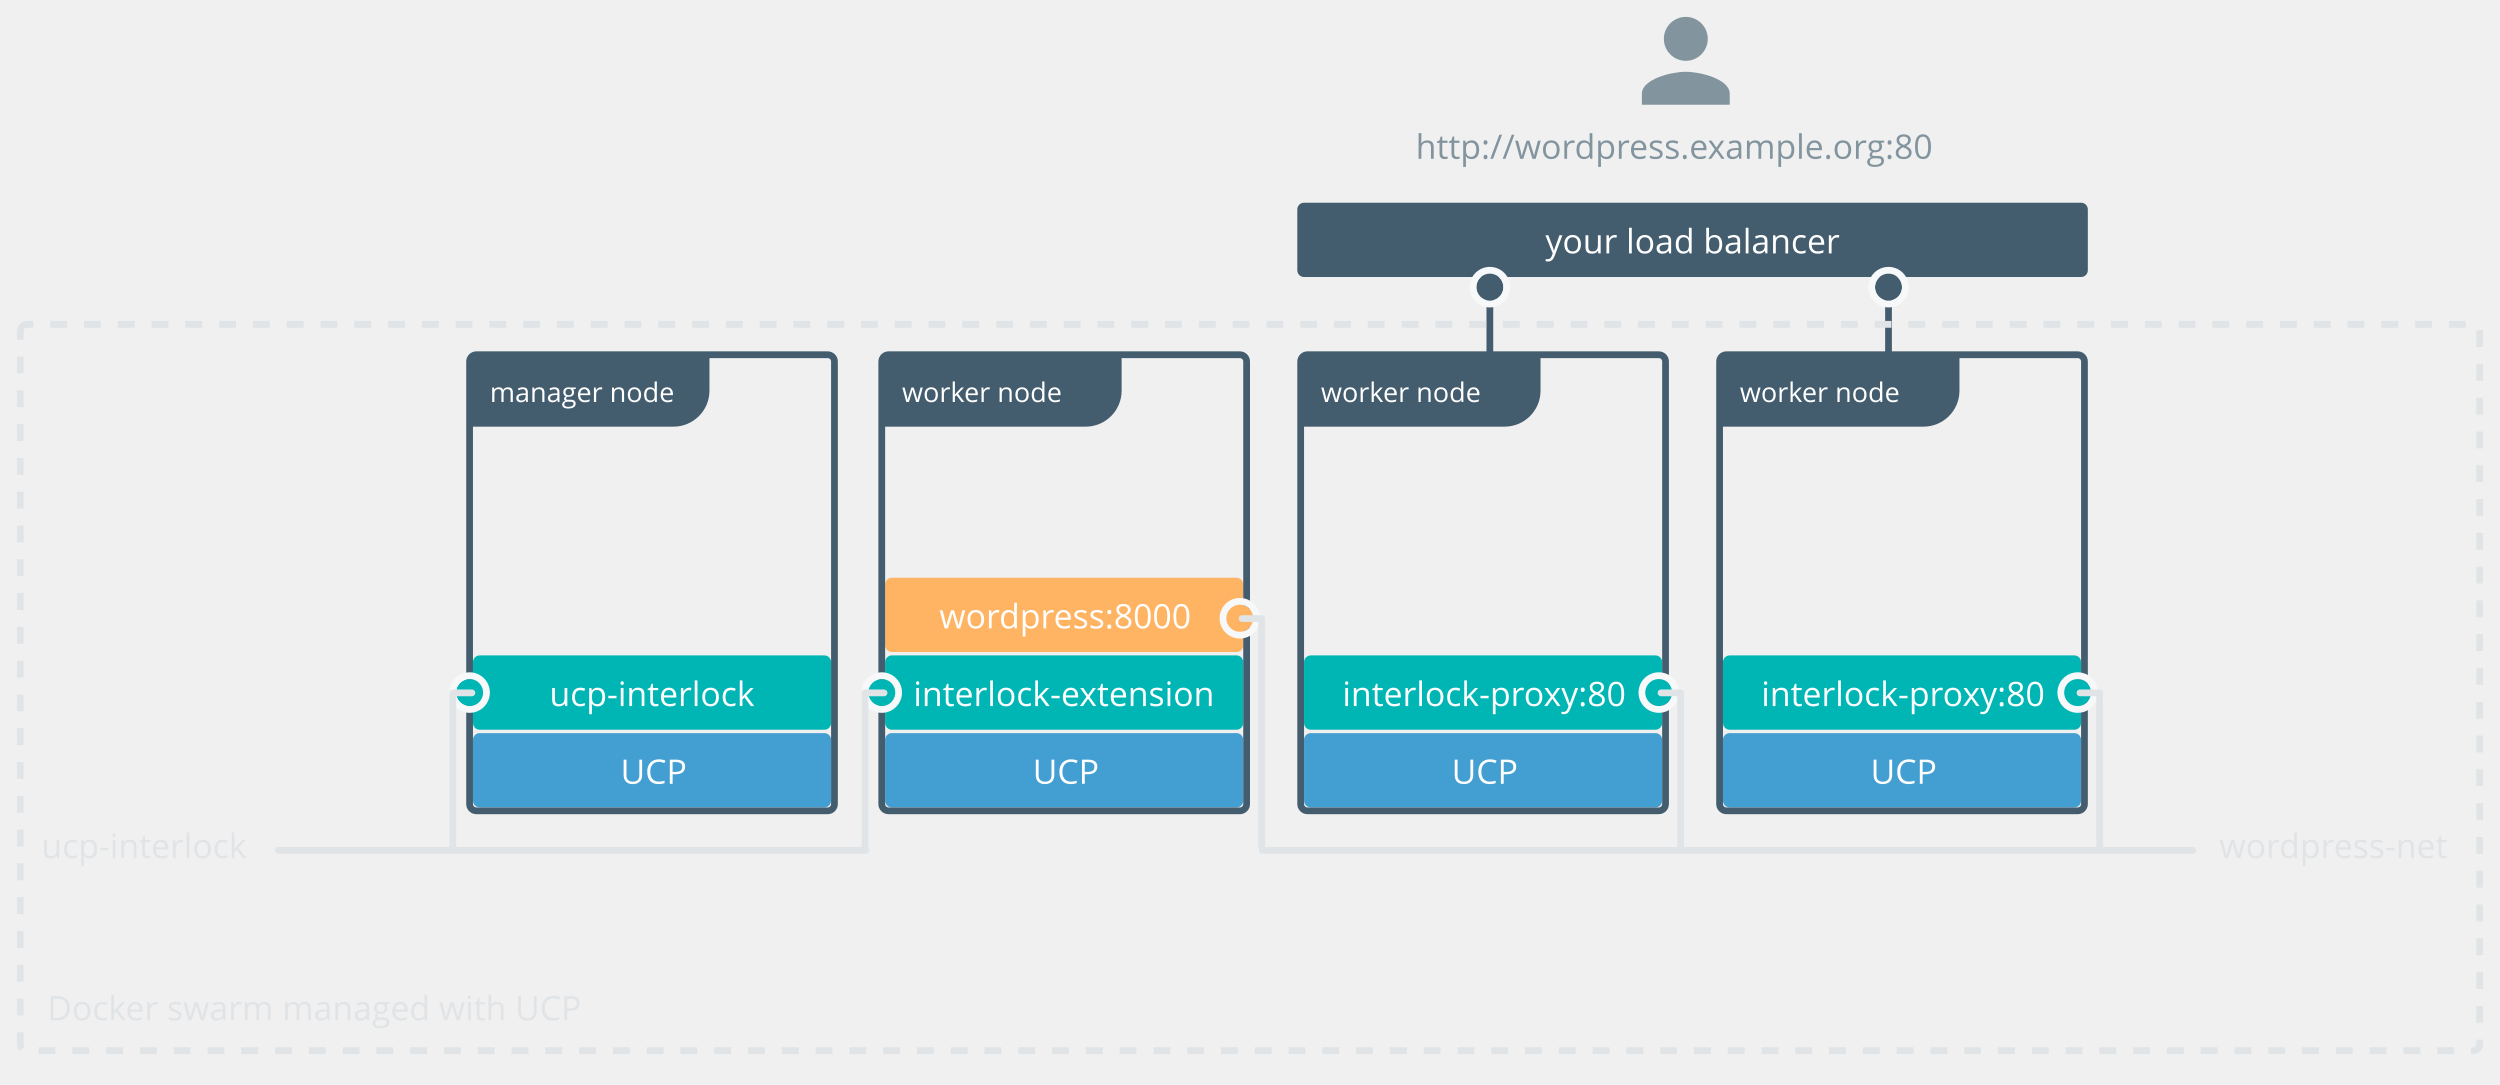
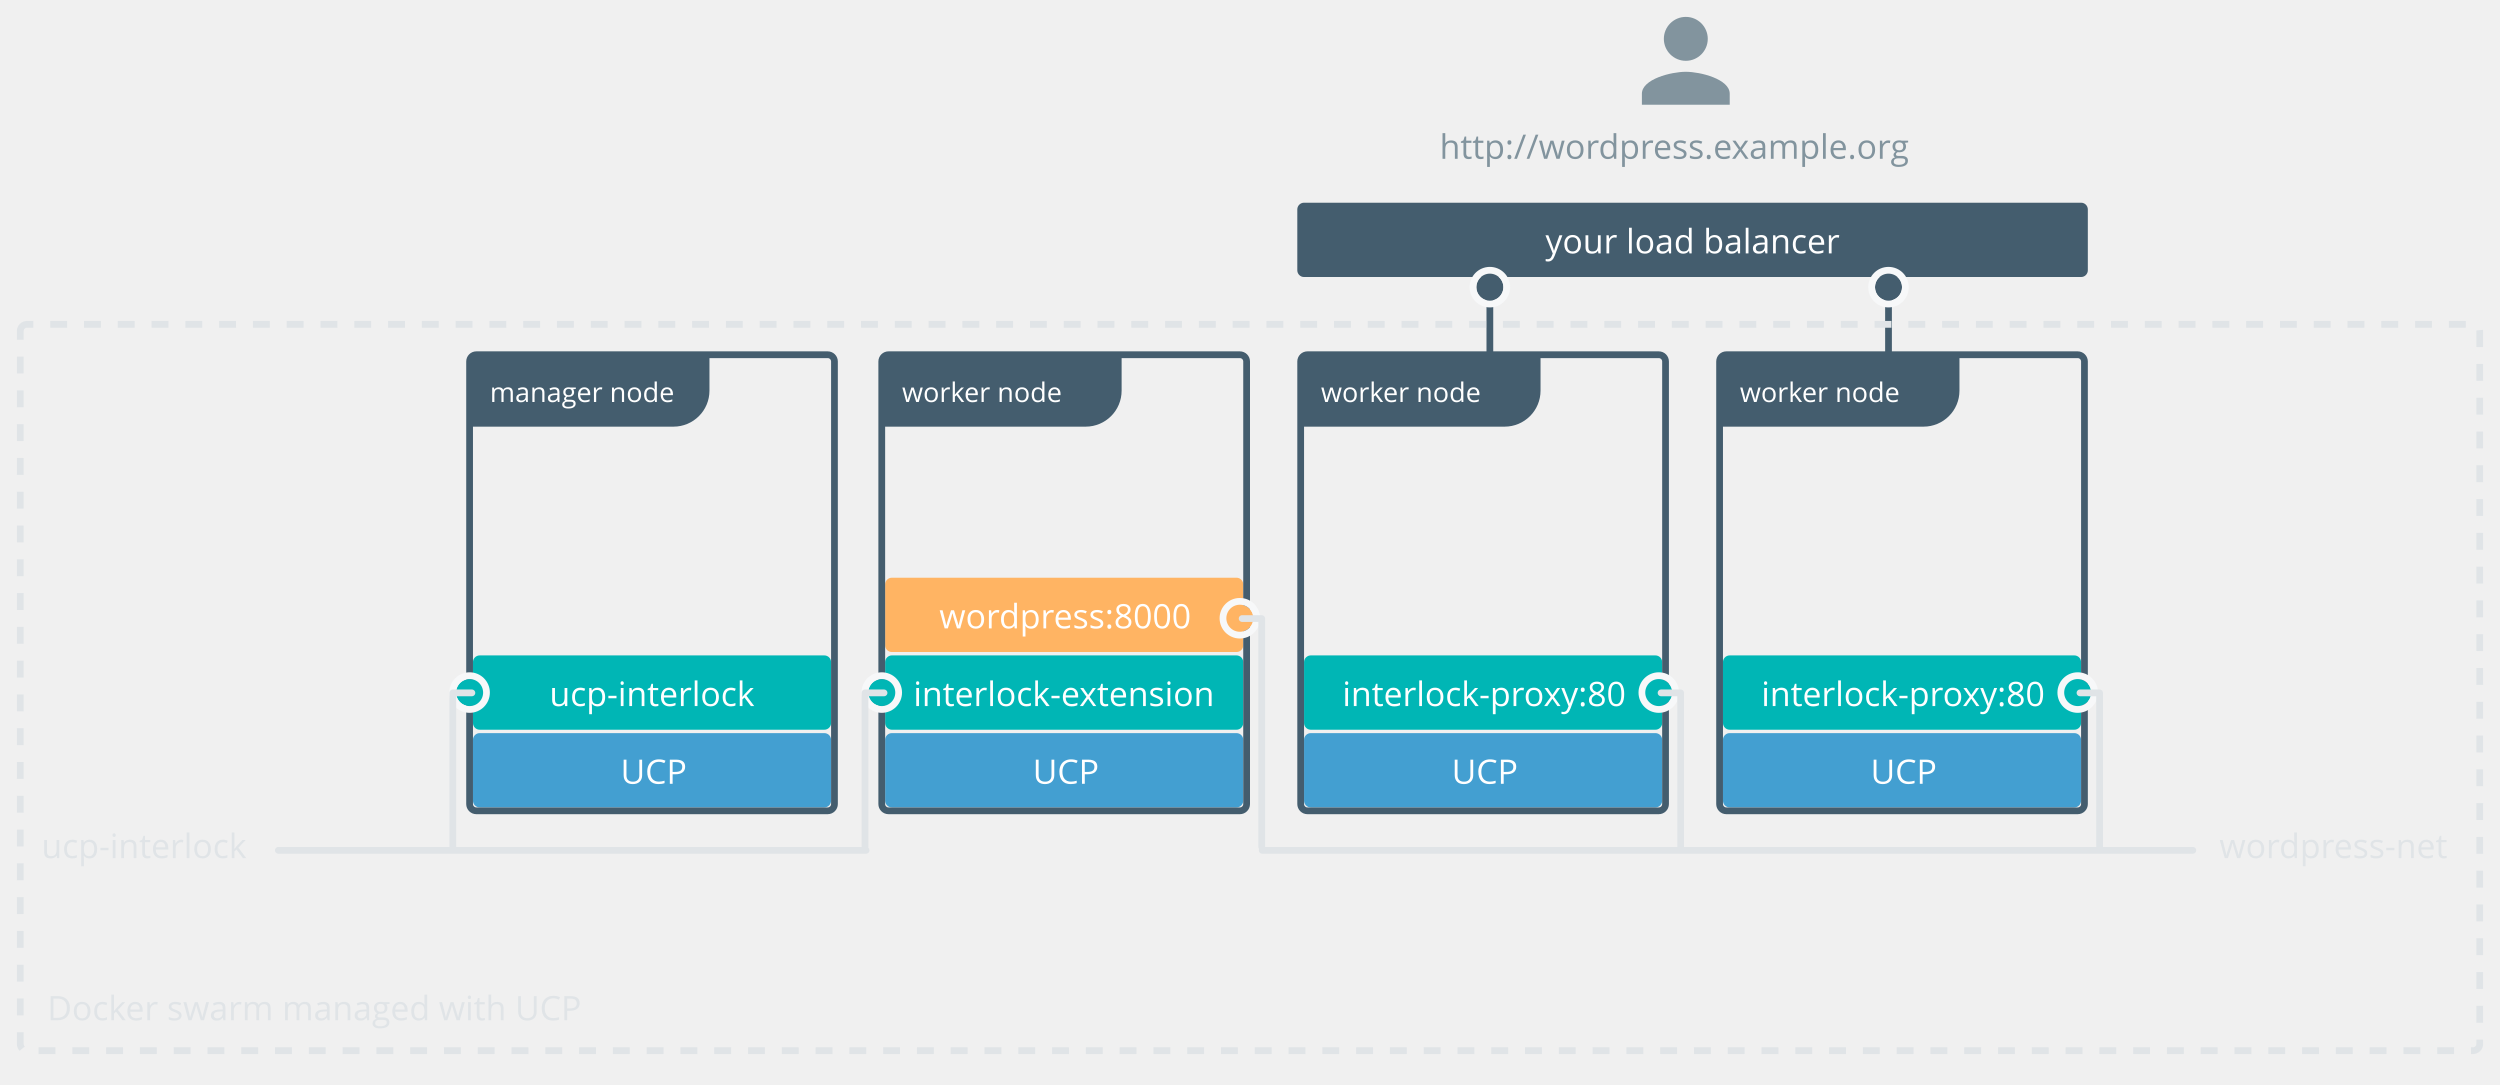
<svg xmlns="http://www.w3.org/2000/svg" xmlns:xlink="http://www.w3.org/1999/xlink" width="740px" height="321px" viewBox="0 0 740 321" version="1.1" style="background: #FFFFFF;">
  <defs>
    <circle id="path-1" cx="4" cy="4" r="4" />
    <circle id="path-2" cx="4" cy="4" r="4" />
    <circle id="path-3" cx="4" cy="4" r="4" />
    <circle id="path-4" cx="4" cy="4" r="4" />
    <circle id="path-5" cx="4" cy="4" r="4" />
    <circle id="path-6" cx="4" cy="5" r="4" />
    <circle id="path-7" cx="4" cy="5" r="4" />
  </defs>
  <g id="interlock-architecture-1" stroke="none" stroke-width="1" fill="none" fill-rule="evenodd">
    <g id="all" transform="translate(6, 5)">
      <text id="Docker-swarm-managed" font-family="OpenSans-Semibold, Open Sans" font-size="10" font-weight="500" fill="#E0E4E7">
        <tspan x="8" y="297">Docker swarm managed with UCP</tspan>
      </text>
      <g id="nodes" transform="translate(133, 100)">
        <g id="workers" transform="translate(122, 0)">
          <g id="node-4" transform="translate(248, 0)">
            <g id="ucp" transform="translate(1, 112)">
              <rect id="Rectangle-138" fill="#439FD1" x="0" y="0" width="106" height="22" rx="2" />
              <text id="UCP" font-family="OpenSans, Open Sans" font-size="10" font-weight="normal" fill="#FFFFFF">
                <tspan x="43.695" y="15">UCP </tspan>
              </text>
            </g>
            <g id="wordpress-copy" transform="translate(1, 89)">
              <rect id="Rectangle-138" fill="#00B6B5" x="0" y="0" width="106" height="22" rx="2" />
              <text id="interlock-proxy:80" font-family="OpenSans, Open Sans" font-size="10" font-weight="normal" fill="#FFFFFF">
                <tspan x="11.344" y="15">interlock-proxy:80</tspan>
              </text>
            </g>
            <g id="label">
              <g id="node-label">
                <path d="M0,2.003 C0,0.897 0.898,0 1.992,0 L71,0 L71,10.645 C71,16.524 66.231,21.29 60.351,21.29 L0,21.29 L0,2.003 Z" id="Rectangle-127" fill="#445D6E" />
                <text id="worker-node" font-family="OpenSans, Open Sans" font-size="8" font-weight="normal" fill="#FFFFFF">
                  <tspan x="6" y="14">worker node</tspan>
                </text>
              </g>
            </g>
            <rect id="node-border" stroke="#445D6E" stroke-width="2" x="0" y="0" width="108" height="135" rx="2" />
          </g>
          <g id="node-3" transform="translate(124, 0)">
            <g id="ucp" transform="translate(1, 112)">
              <rect id="Rectangle-138" fill="#439FD1" x="0" y="0" width="106" height="22" rx="2" />
              <text id="UCP" font-family="OpenSans, Open Sans" font-size="10" font-weight="normal" fill="#FFFFFF">
                <tspan x="43.695" y="15">UCP </tspan>
              </text>
            </g>
            <g id="wordpress-copy" transform="translate(1, 89)">
              <rect id="Rectangle-138" fill="#00B6B5" x="0" y="0" width="106" height="22" rx="2" />
              <text id="interlock-proxy:80" font-family="OpenSans, Open Sans" font-size="10" font-weight="normal" fill="#FFFFFF">
                <tspan x="11.344" y="15">interlock-proxy:80</tspan>
              </text>
            </g>
            <g id="label">
              <g id="node-label">
                <path d="M0,2.003 C0,0.897 0.898,0 1.992,0 L71,0 L71,10.645 C71,16.524 66.231,21.29 60.351,21.29 L0,21.29 L0,2.003 Z" id="Rectangle-127" fill="#445D6E" />
                <text id="worker-node" font-family="OpenSans, Open Sans" font-size="8" font-weight="normal" fill="#FFFFFF">
                  <tspan x="6" y="14">worker node</tspan>
                </text>
              </g>
            </g>
            <rect id="node-border" stroke="#445D6E" stroke-width="2" x="0" y="0" width="108" height="135" rx="2" />
          </g>
          <g id="node-2">
            <g id="ucp" transform="translate(1, 112)">
              <rect id="Rectangle-138" fill="#439FD1" x="0" y="0" width="106" height="22" rx="2" />
              <text id="UCP" font-family="OpenSans, Open Sans" font-size="10" font-weight="normal" fill="#FFFFFF">
                <tspan x="43.695" y="15">UCP </tspan>
              </text>
            </g>
            <g id="extension" transform="translate(1, 89)">
              <rect id="Rectangle-138" fill="#00B6B5" x="0" y="0" width="106" height="22" rx="2" />
              <text id="interlock-extension" font-family="OpenSans, Open Sans" font-size="10" font-weight="normal" fill="#FFFFFF">
                <tspan x="8.354" y="15">interlock-extension</tspan>
              </text>
            </g>
            <g id="wordpress-copy-2" transform="translate(1, 66)">
              <rect id="Rectangle-138" fill="#FFB463" x="0" y="0" width="106" height="22" rx="2" />
              <text id="wordpress:8000" font-family="OpenSans, Open Sans" font-size="10" font-weight="normal" fill="#FFFFFF">
                <tspan x="16.039" y="15">wordpress:8000</tspan>
              </text>
            </g>
            <g id="label">
              <g id="node-label">
                <path d="M0,2.003 C0,0.897 0.898,0 1.992,0 L71,0 L71,10.645 C71,16.524 66.231,21.29 60.351,21.29 L0,21.29 L0,2.003 Z" id="Rectangle-127" fill="#445D6E" />
                <text id="worker-node" font-family="OpenSans, Open Sans" font-size="8" font-weight="normal" fill="#FFFFFF">
                  <tspan x="6" y="14">worker node</tspan>
                </text>
              </g>
            </g>
            <rect id="node-border" stroke="#445D6E" stroke-width="2" x="0" y="0" width="108" height="135" rx="2" />
          </g>
        </g>
        <g id="managers">
          <g id="node">
            <g id="ucp" transform="translate(1, 112)">
              <rect id="Rectangle-138" fill="#439FD1" x="0" y="0" width="106" height="22" rx="2" />
              <text id="UCP" font-family="OpenSans, Open Sans" font-size="10" font-weight="normal" fill="#FFFFFF">
                <tspan x="43.695" y="15">UCP </tspan>
              </text>
            </g>
            <g id="interlock" transform="translate(1, 89)">
              <rect id="Rectangle-138" fill="#00B6B5" x="0" y="0" width="106" height="22" rx="2" />
              <text id="ucp-interlock" font-family="OpenSans, Open Sans" font-size="10" font-weight="normal" fill="#FFFFFF">
                <tspan x="22.644" y="15">ucp-interlock</tspan>
              </text>
            </g>
            <g id="label">
              <g id="node-label">
                <path d="M0,2.003 C0,0.897 0.898,0 1.992,0 L71,0 L71,10.645 C71,16.524 66.231,21.29 60.351,21.29 L0,21.29 L0,2.003 Z" id="Rectangle-127" fill="#445D6E" />
                <text id="manager-node" font-family="OpenSans, Open Sans" font-size="8" font-weight="normal" fill="#FFFFFF">
                  <tspan x="6" y="14">manager node</tspan>
                </text>
              </g>
            </g>
            <rect id="node-border" stroke="#445D6E" stroke-width="2" x="0" y="0" width="108" height="135" rx="2" />
          </g>
        </g>
      </g>
      <g id="load-balancer" transform="translate(378, 55)">
        <g id="L7">
          <rect id="Rectangle-138" fill="#445D6E" x="0" y="0" width="234" height="22" rx="2" />
          <text id="your-load-balancer" font-family="OpenSans, Open Sans" font-size="10" font-weight="normal" fill="#FFFFFF">
            <tspan x="73.438" y="15">your load balancer</tspan>
          </text>
        </g>
        <g id="arrow" transform="translate(175, 33) scale(1, -1) rotate(-90) translate(-175, -33) translate(163, 29)">
          <path d="M2,4 L24,4" id="Line" stroke="#445D6E" stroke-width="2" stroke-linecap="round" stroke-linejoin="round" />
          <g id="Oval">
            <use fill="#445D6E" fill-rule="evenodd" xlink:href="#path-1" />
            <circle stroke="#F7F8F9" stroke-width="2" cx="4" cy="4" r="5" />
          </g>
        </g>
        <g id="arrow" transform="translate(57, 33) scale(1, -1) rotate(-90) translate(-57, -33) translate(45, 29)">
          <path d="M2,4 L24,4" id="Line" stroke="#445D6E" stroke-width="2" stroke-linecap="round" stroke-linejoin="round" />
          <g id="Oval">
            <use fill="#445D6E" fill-rule="evenodd" xlink:href="#path-2" />
            <circle stroke="#F7F8F9" stroke-width="2" cx="4" cy="4" r="5" />
          </g>
        </g>
      </g>
      <path d="M0,92.991 C0,91.891 0.895,91 1.993,91 L726.007,91 C727.108,91 728,91.889 728,92.991 L728,304.009 C728,305.109 727.105,306 726.007,306 L1.993,306 C0.892,306 0,305.111 0,304.009 L0,92.991 Z" id="group" stroke="#E0E4E7" stroke-width="2" stroke-dasharray="5,5,5,5" />
-       <g id="user" transform="translate(413, 0)" fill="#82949E">
+       <g id="user" transform="translate(420, 0)" fill="#82949E">
        <text id="http://wordpress.exa" font-family="OpenSans-Semibold, Open Sans" font-size="10" font-weight="500">
-           <tspan x="0.047" y="42">http://wordpress.example.org:80</tspan>
+           <tspan x="0.129" y="42">http://wordpress.example.org</tspan>
        </text>
-         <path d="M80,13 C83.591,13 86.5,10.083 86.5,6.5 C86.5,2.909 83.591,0 80,0 C76.409,0 73.5,2.909 73.5,6.5 C73.5,10.083 76.409,13 80,13 L80,13 Z M80,16.25 C75.669,16.25 67,18.419 67,22.75 L67,26 L93,26 L93,22.75 C93,18.419 84.331,16.25 80,16.25 L80,16.25 Z" id="Shape" />
+         <path d="M73,13 C76.591,13 79.5,10.083 79.5,6.5 C79.5,2.909 76.591,0 73,0 C69.409,0 66.5,2.909 66.5,6.5 C66.5,10.083 69.409,13 73,13 L73,13 Z M73,16.25 C68.669,16.25 60,18.419 60,22.75 L60,26 L86,26 L86,22.75 C86,18.419 77.331,16.25 73,16.25 L73,16.25 Z" id="Shape" />
      </g>
      <g id="networks" transform="translate(6, 174)">
        <g id="wordpress-net" transform="translate(351, 0)">
          <text font-family="OpenSans-Semibold, Open Sans" font-size="10" font-weight="500" fill="#E0E4E7">
            <tspan x="293.941" y="75">wordpress-net</tspan>
          </text>
          <path d="M286.079,72.703 L10.603,72.703" id="common" stroke="#E0E4E7" stroke-width="2" stroke-linecap="round" stroke-linejoin="round" />
          <g id="arrow-3" transform="translate(253.5, 47) scale(1, -1) rotate(-90) translate(-253.5, -47) translate(228.5, 41.5)">
            <g id="Oval">
              <use fill="#00B6B5" fill-rule="evenodd" xlink:href="#path-3" />
              <circle stroke="#F7F8F9" stroke-width="2" cx="4" cy="4" r="5" />
            </g>
            <polyline id="Path-2" stroke="#E0E4E7" stroke-width="2" stroke-linecap="round" stroke-linejoin="round" points="49.703 10.477 4.09 10.477 4.09 4.677" />
          </g>
          <g id="arrow-2" transform="translate(129.5, 47) scale(1, -1) rotate(-90) translate(-129.5, -47) translate(104.5, 41.5)">
            <g id="Oval">
              <use fill="#00B6B5" fill-rule="evenodd" xlink:href="#path-4" />
              <circle stroke="#F7F8F9" stroke-width="2" cx="4" cy="4" r="5" />
            </g>
            <polyline id="Path-2" stroke="#E0E4E7" stroke-width="2" stroke-linecap="round" stroke-linejoin="round" points="49.703 10.477 4.09 10.477 4.09 4.677" />
          </g>
          <g id="arrow-1" transform="translate(5.5, 36) scale(1, -1) rotate(-90) translate(-5.5, -36) translate(-30.5, 30.5)">
            <g id="Oval">
              <use fill="#FFB463" fill-rule="evenodd" xlink:href="#path-5" />
              <circle stroke="#F7F8F9" stroke-width="2" cx="4" cy="4" r="5" />
            </g>
            <polyline id="Path-2" stroke="#E0E4E7" stroke-width="2" stroke-linecap="round" stroke-linejoin="round" points="71.703 10.477 4.09 10.477 4.09 4.677" />
          </g>
        </g>
        <g id="ucp-interlock" transform="translate(0, 22)">
          <text font-family="OpenSans-Semibold, Open Sans" font-size="10" font-weight="500" fill="#E0E4E7">
            <tspan x="0.274" y="53">ucp-interlock</tspan>
          </text>
          <path d="M244.354,50.703 L70.389,50.703" id="common" stroke="#E0E4E7" stroke-width="2" stroke-linecap="round" stroke-linejoin="round" />
          <g id="arrow-2" transform="translate(248.5, 25) scale(1, -1) rotate(-90) translate(-248.5, -25) translate(223.5, 20.5)">
            <g id="Oval">
              <use fill="#00B6B5" fill-rule="evenodd" xlink:href="#path-6" />
              <circle stroke="#F7F8F9" stroke-width="2" cx="4" cy="5" r="5" />
            </g>
            <polyline id="Path-2" stroke="#E0E4E7" stroke-width="2" stroke-linecap="round" stroke-linejoin="round" points="49.703 0.035 4.09 0.035 4.09 5.677" />
          </g>
          <g id="arrow-1" transform="translate(126.5, 25) scale(1, -1) rotate(-90) translate(-126.5, -25) translate(101.5, 20.5)">
            <g id="Oval">
              <use fill="#00B6B5" fill-rule="evenodd" xlink:href="#path-7" />
              <circle stroke="#F7F8F9" stroke-width="2" cx="4" cy="5" r="5" />
            </g>
            <polyline id="Path-2" stroke="#E0E4E7" stroke-width="2" stroke-linecap="round" stroke-linejoin="round" points="49.703 0.035 4.09 0.035 4.09 5.677" />
          </g>
        </g>
      </g>
    </g>
  </g>
</svg>
